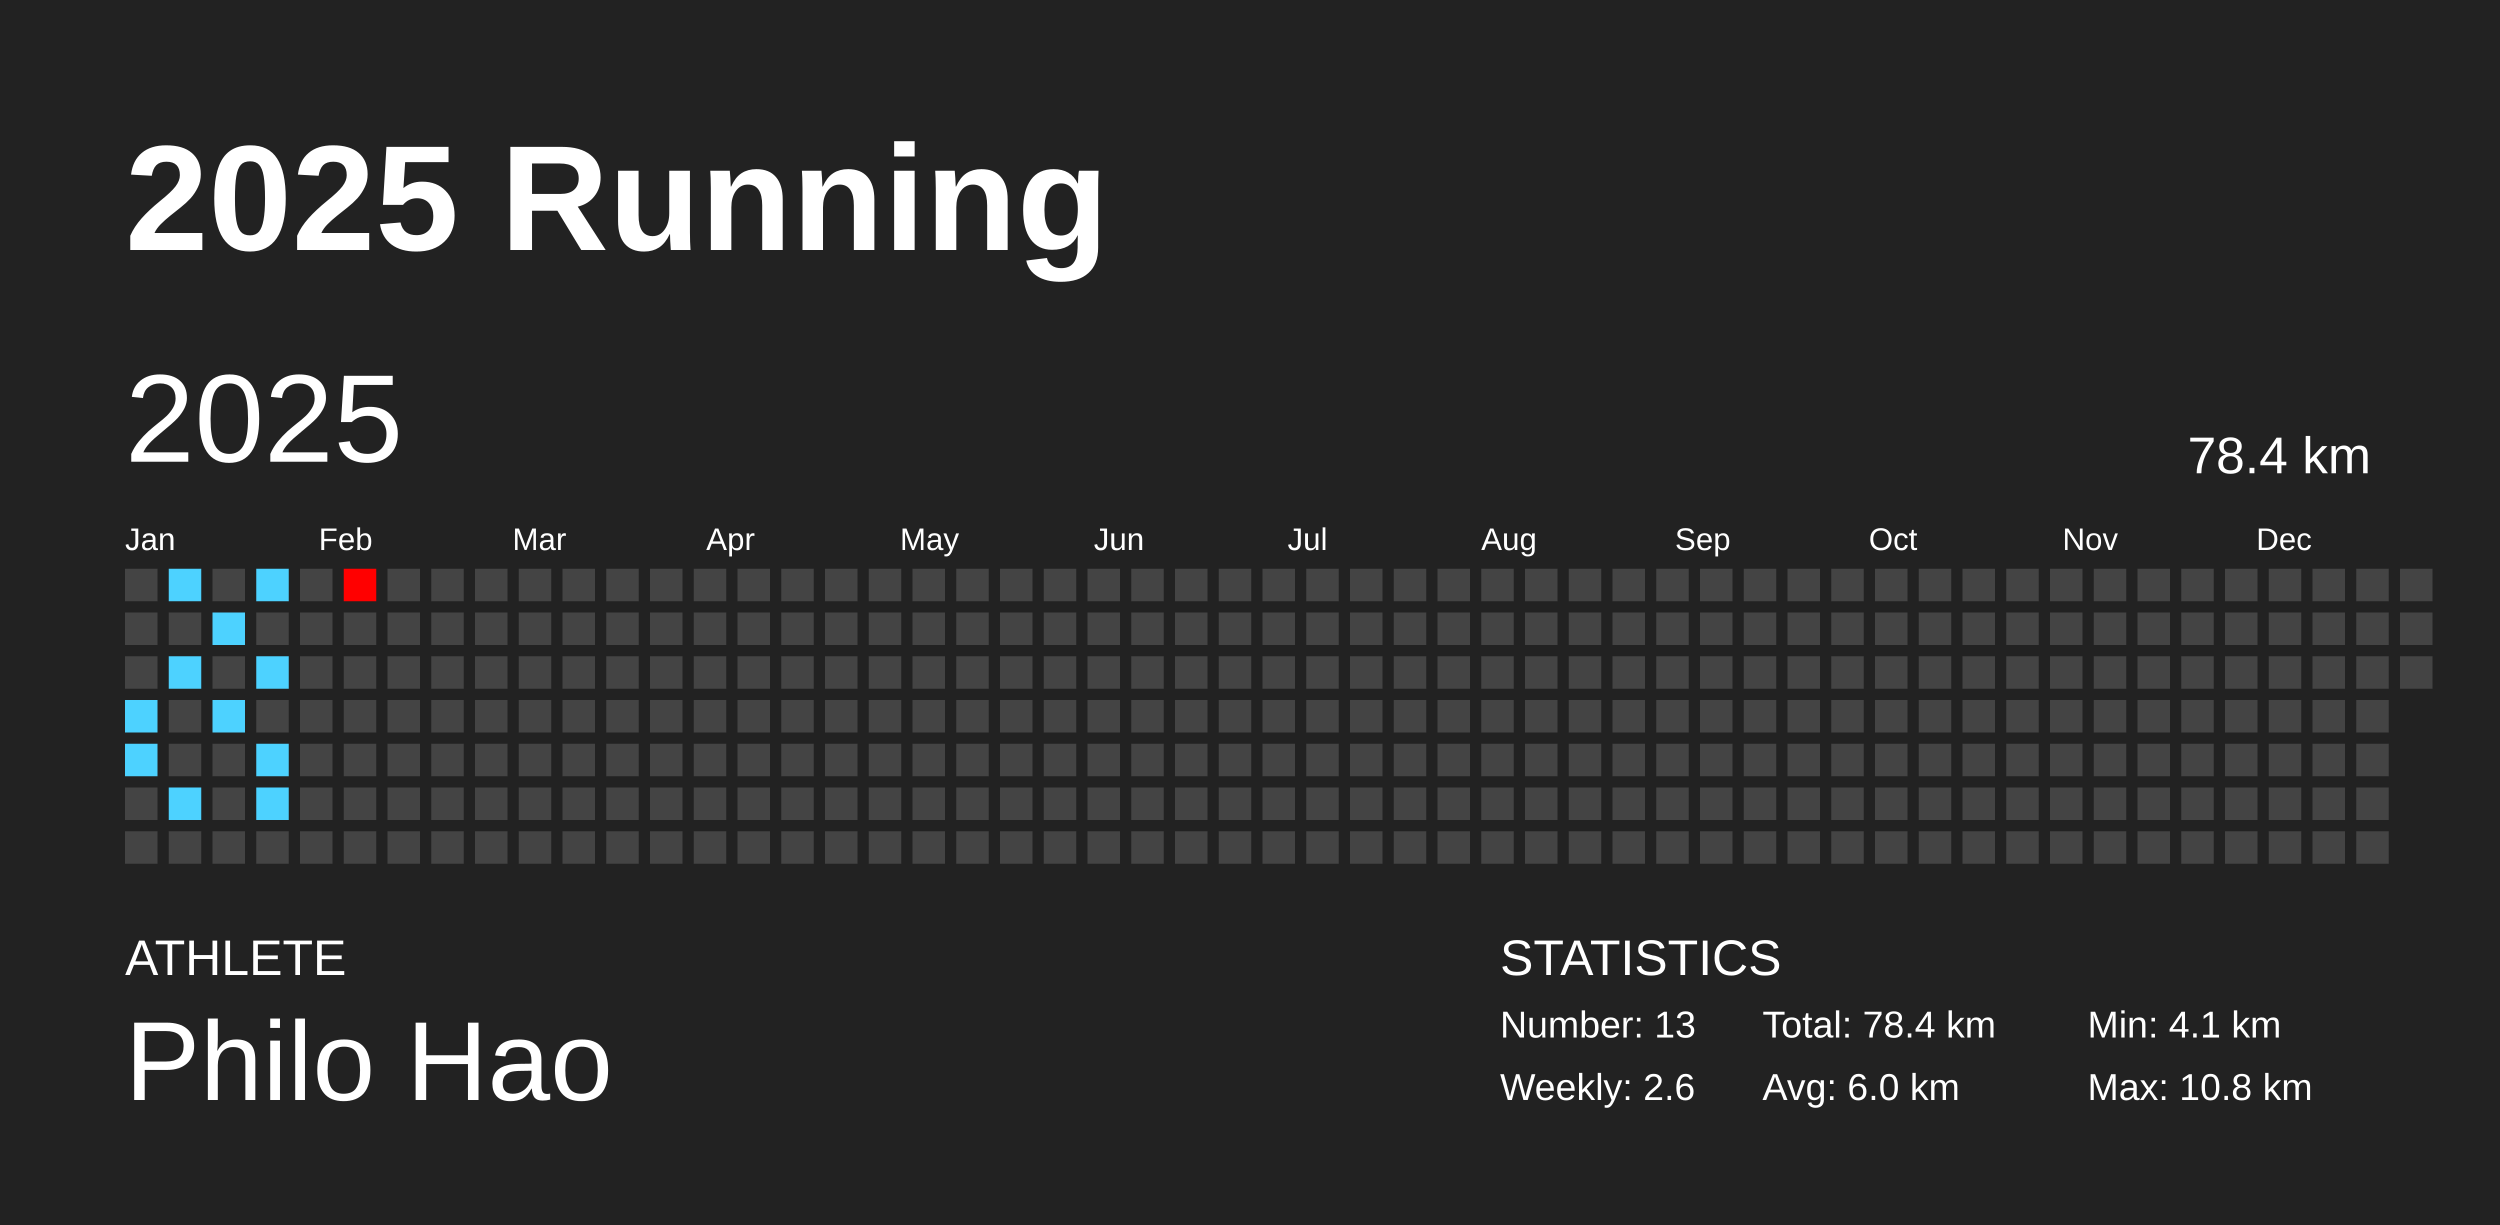
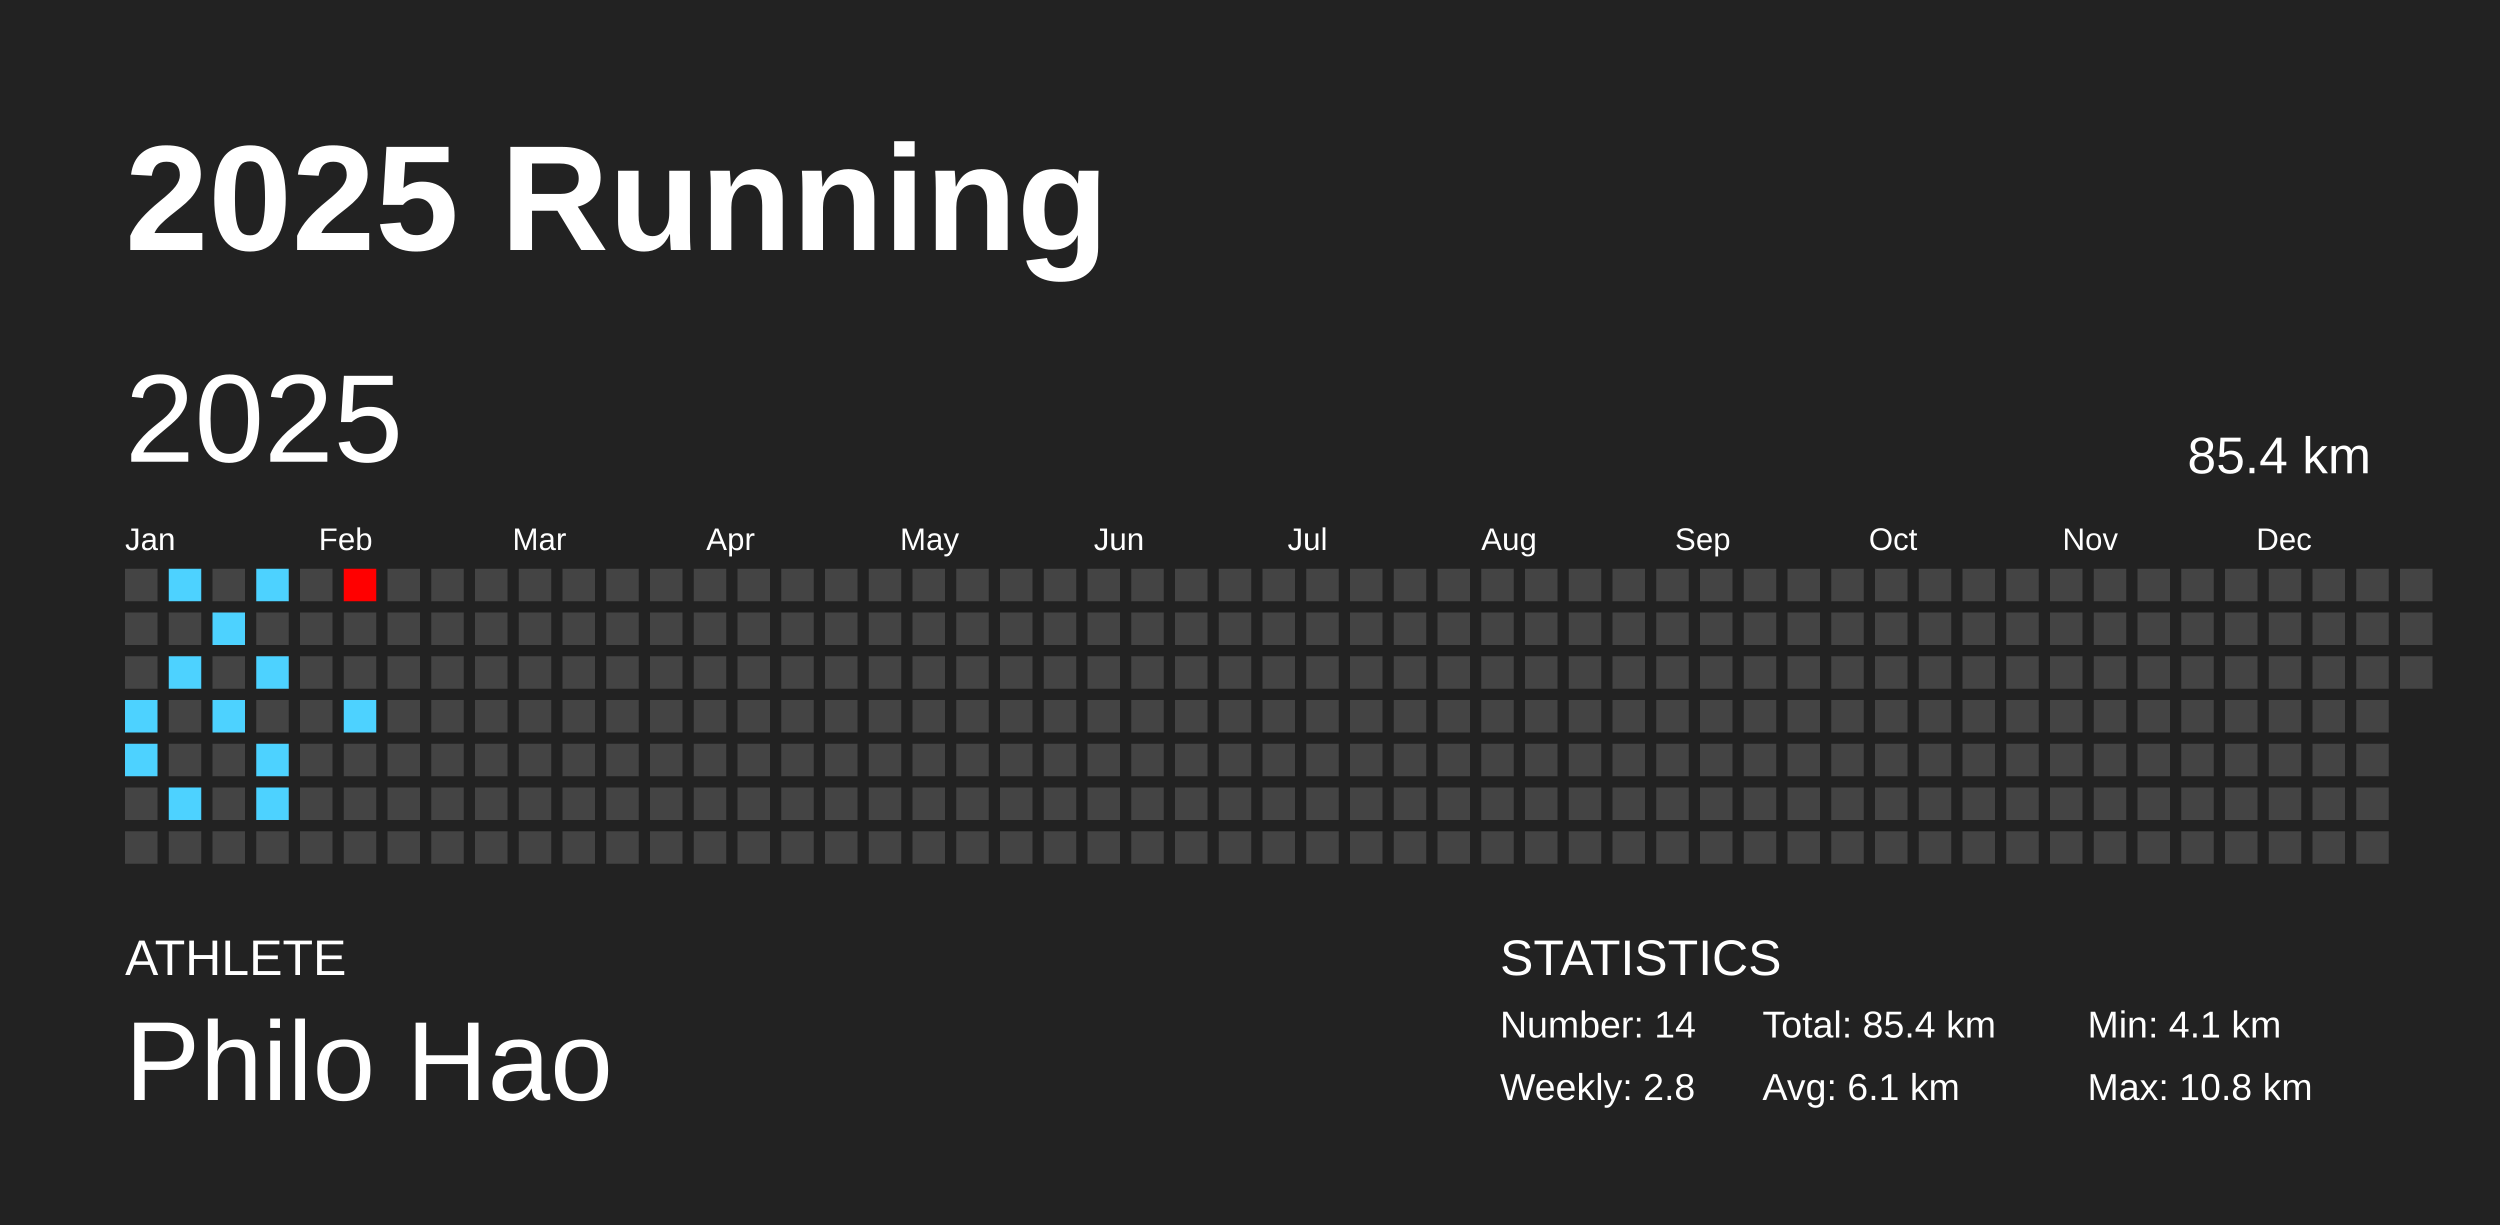
<svg xmlns="http://www.w3.org/2000/svg" baseProfile="full" height="98mm" version="1.1" viewBox="0,0,200,98" width="200mm">
  <defs />
  <rect fill="#222222" height="98" width="200" x="0" y="0" />
  <text fill="#FFFFFF" style="font-size:12px; font-family:Arial; font-weight:bold;" x="10" y="20">2025 Running</text>
  <text fill="#FFFFFF" style="font-size:4px; font-family:Arial" x="10" y="78">ATHLETE</text>
  <text fill="#FFFFFF" style="font-size:9px; font-family:Arial" x="10" y="88">Philo Hao</text>
  <text fill="#FFFFFF" style="font-size:4px; font-family:Arial" x="120" y="78">STATISTICS</text>
-   <text fill="#FFFFFF" style="font-size:3px; font-family:Arial" x="120" y="83">Number: 13</text>
-   <text fill="#FFFFFF" style="font-size:3px; font-family:Arial" x="120" y="88">Weekly: 2.6</text>
-   <text fill="#FFFFFF" style="font-size:3px; font-family:Arial" x="141" y="83">Total: 78.4 km</text>
-   <text fill="#FFFFFF" style="font-size:3px; font-family:Arial" x="141" y="88">Avg: 6.0 km</text>
+   <text fill="#FFFFFF" style="font-size:3px; font-family:Arial" x="120" y="83">Number: 14</text>
+   <text fill="#FFFFFF" style="font-size:3px; font-family:Arial" x="120" y="88">Weekly: 2.8</text>
+   <text fill="#FFFFFF" style="font-size:3px; font-family:Arial" x="141" y="83">Total: 85.4 km</text>
+   <text fill="#FFFFFF" style="font-size:3px; font-family:Arial" x="141" y="88">Avg: 6.1 km</text>
  <text fill="#FFFFFF" style="font-size:3px; font-family:Arial" x="167" y="83">Min: 4.1 km</text>
  <text fill="#FFFFFF" style="font-size:3px; font-family:Arial" x="167" y="88">Max: 10.8 km</text>
  <text dominant-baseline="hanging" fill="#FFFFFF" style="font-size:10.0px; font-family:Arial;" x="10" y="30">2025</text>
-   <text dominant-baseline="hanging" fill="#FFFFFF" style="font-size:4.125px; font-family:Arial;" x="175" y="35">78.4 km</text>
+   <text dominant-baseline="hanging" fill="#FFFFFF" style="font-size:4.125px; font-family:Arial;" x="175" y="35">85.4 km</text>
  <text fill="#FFFFFF" style="font-size:2.5px; font-family:Arial" x="10.0" y="44">Jan</text>
  <text fill="#FFFFFF" style="font-size:2.5px; font-family:Arial" x="25.5" y="44">Feb</text>
  <text fill="#FFFFFF" style="font-size:2.5px; font-family:Arial" x="41.0" y="44">Mar</text>
  <text fill="#FFFFFF" style="font-size:2.5px; font-family:Arial" x="56.5" y="44">Apr</text>
  <text fill="#FFFFFF" style="font-size:2.5px; font-family:Arial" x="72.0" y="44">May</text>
  <text fill="#FFFFFF" style="font-size:2.5px; font-family:Arial" x="87.5" y="44">Jun</text>
  <text fill="#FFFFFF" style="font-size:2.5px; font-family:Arial" x="103.0" y="44">Jul</text>
  <text fill="#FFFFFF" style="font-size:2.5px; font-family:Arial" x="118.5" y="44">Aug</text>
  <text fill="#FFFFFF" style="font-size:2.5px; font-family:Arial" x="134.0" y="44">Sep</text>
  <text fill="#FFFFFF" style="font-size:2.5px; font-family:Arial" x="149.5" y="44">Oct</text>
  <text fill="#FFFFFF" style="font-size:2.5px; font-family:Arial" x="165.0" y="44">Nov</text>
  <text fill="#FFFFFF" style="font-size:2.5px; font-family:Arial" x="180.5" y="44">Dec</text>
  <rect fill="#444444" height="2.6" width="2.6" x="10.0" y="45.5" />
  <rect fill="#444444" height="2.6" width="2.6" x="10.0" y="49.0" />
  <rect fill="#444444" height="2.6" width="2.6" x="10.0" y="52.5" />
  <rect fill="#4dd2ff" height="2.6" width="2.6" x="10.0" y="56.0" />
  <rect fill="#4dd2ff" height="2.6" width="2.6" x="10.0" y="59.5" />
  <rect fill="#444444" height="2.6" width="2.6" x="10.0" y="63.0" />
  <rect fill="#444444" height="2.6" width="2.6" x="10.0" y="66.5" />
  <rect fill="#4dd2ff" height="2.6" width="2.6" x="13.5" y="45.5" />
  <rect fill="#444444" height="2.6" width="2.6" x="13.5" y="49.0" />
  <rect fill="#4dd2ff" height="2.6" width="2.6" x="13.5" y="52.5" />
  <rect fill="#444444" height="2.6" width="2.6" x="13.5" y="56.0" />
  <rect fill="#444444" height="2.6" width="2.6" x="13.5" y="59.5" />
  <rect fill="#4dd2ff" height="2.6" width="2.6" x="13.5" y="63.0" />
  <rect fill="#444444" height="2.6" width="2.6" x="13.5" y="66.5" />
  <rect fill="#444444" height="2.6" width="2.6" x="17.0" y="45.5" />
  <rect fill="#4dd2ff" height="2.6" width="2.6" x="17.0" y="49.0" />
  <rect fill="#444444" height="2.6" width="2.6" x="17.0" y="52.5" />
  <rect fill="#4dd2ff" height="2.6" width="2.6" x="17.0" y="56.0" />
  <rect fill="#444444" height="2.6" width="2.6" x="17.0" y="59.5" />
  <rect fill="#444444" height="2.6" width="2.6" x="17.0" y="63.0" />
  <rect fill="#444444" height="2.6" width="2.6" x="17.0" y="66.5" />
  <rect fill="#4dd2ff" height="2.6" width="2.6" x="20.5" y="45.5" />
  <rect fill="#444444" height="2.6" width="2.6" x="20.5" y="49.0" />
  <rect fill="#4dd2ff" height="2.6" width="2.6" x="20.5" y="52.5" />
  <rect fill="#444444" height="2.6" width="2.6" x="20.5" y="56.0" />
  <rect fill="#4dd2ff" height="2.6" width="2.6" x="20.5" y="59.5" />
  <rect fill="#4dd2ff" height="2.6" width="2.6" x="20.5" y="63.0" />
  <rect fill="#444444" height="2.6" width="2.6" x="20.5" y="66.5" />
  <rect fill="#444444" height="2.6" width="2.6" x="24.0" y="45.5" />
  <rect fill="#444444" height="2.6" width="2.6" x="24.0" y="49.0" />
  <rect fill="#444444" height="2.6" width="2.6" x="24.0" y="52.5" />
  <rect fill="#444444" height="2.6" width="2.6" x="24.0" y="56.0" />
  <rect fill="#444444" height="2.6" width="2.6" x="24.0" y="59.5" />
  <rect fill="#444444" height="2.6" width="2.6" x="24.0" y="63.0" />
  <rect fill="#444444" height="2.6" width="2.6" x="24.0" y="66.5" />
  <rect fill="#ff0000" height="2.6" width="2.6" x="27.5" y="45.5" />
  <rect fill="#444444" height="2.6" width="2.6" x="27.5" y="49.0" />
  <rect fill="#444444" height="2.6" width="2.6" x="27.5" y="52.5" />
-   <rect fill="#444444" height="2.6" width="2.6" x="27.5" y="56.0" />
+   <rect fill="#4dd2ff" height="2.6" width="2.6" x="27.5" y="56.0" />
  <rect fill="#444444" height="2.6" width="2.6" x="27.5" y="59.5" />
  <rect fill="#444444" height="2.6" width="2.6" x="27.5" y="63.0" />
  <rect fill="#444444" height="2.6" width="2.6" x="27.5" y="66.5" />
  <rect fill="#444444" height="2.6" width="2.6" x="31.0" y="45.5" />
  <rect fill="#444444" height="2.6" width="2.6" x="31.0" y="49.0" />
  <rect fill="#444444" height="2.6" width="2.6" x="31.0" y="52.5" />
  <rect fill="#444444" height="2.6" width="2.6" x="31.0" y="56.0" />
  <rect fill="#444444" height="2.6" width="2.6" x="31.0" y="59.5" />
  <rect fill="#444444" height="2.6" width="2.6" x="31.0" y="63.0" />
  <rect fill="#444444" height="2.6" width="2.6" x="31.0" y="66.5" />
  <rect fill="#444444" height="2.6" width="2.6" x="34.5" y="45.5" />
  <rect fill="#444444" height="2.6" width="2.6" x="34.5" y="49.0" />
  <rect fill="#444444" height="2.6" width="2.6" x="34.5" y="52.5" />
  <rect fill="#444444" height="2.6" width="2.6" x="34.5" y="56.0" />
  <rect fill="#444444" height="2.6" width="2.6" x="34.5" y="59.5" />
  <rect fill="#444444" height="2.6" width="2.6" x="34.5" y="63.0" />
  <rect fill="#444444" height="2.6" width="2.6" x="34.5" y="66.5" />
  <rect fill="#444444" height="2.6" width="2.6" x="38.0" y="45.5" />
  <rect fill="#444444" height="2.6" width="2.6" x="38.0" y="49.0" />
  <rect fill="#444444" height="2.6" width="2.6" x="38.0" y="52.5" />
  <rect fill="#444444" height="2.6" width="2.6" x="38.0" y="56.0" />
  <rect fill="#444444" height="2.6" width="2.6" x="38.0" y="59.5" />
  <rect fill="#444444" height="2.6" width="2.6" x="38.0" y="63.0" />
  <rect fill="#444444" height="2.6" width="2.6" x="38.0" y="66.5" />
  <rect fill="#444444" height="2.6" width="2.6" x="41.5" y="45.5" />
  <rect fill="#444444" height="2.6" width="2.6" x="41.5" y="49.0" />
  <rect fill="#444444" height="2.6" width="2.6" x="41.5" y="52.5" />
  <rect fill="#444444" height="2.6" width="2.6" x="41.5" y="56.0" />
  <rect fill="#444444" height="2.6" width="2.6" x="41.5" y="59.5" />
  <rect fill="#444444" height="2.6" width="2.6" x="41.5" y="63.0" />
  <rect fill="#444444" height="2.6" width="2.6" x="41.5" y="66.5" />
  <rect fill="#444444" height="2.6" width="2.6" x="45.0" y="45.5" />
  <rect fill="#444444" height="2.6" width="2.6" x="45.0" y="49.0" />
  <rect fill="#444444" height="2.6" width="2.6" x="45.0" y="52.5" />
  <rect fill="#444444" height="2.6" width="2.6" x="45.0" y="56.0" />
  <rect fill="#444444" height="2.6" width="2.6" x="45.0" y="59.5" />
  <rect fill="#444444" height="2.6" width="2.6" x="45.0" y="63.0" />
  <rect fill="#444444" height="2.6" width="2.6" x="45.0" y="66.5" />
  <rect fill="#444444" height="2.6" width="2.6" x="48.5" y="45.5" />
  <rect fill="#444444" height="2.6" width="2.6" x="48.5" y="49.0" />
  <rect fill="#444444" height="2.6" width="2.6" x="48.5" y="52.5" />
  <rect fill="#444444" height="2.6" width="2.6" x="48.5" y="56.0" />
  <rect fill="#444444" height="2.6" width="2.6" x="48.5" y="59.5" />
  <rect fill="#444444" height="2.6" width="2.6" x="48.5" y="63.0" />
  <rect fill="#444444" height="2.6" width="2.6" x="48.5" y="66.5" />
  <rect fill="#444444" height="2.6" width="2.6" x="52.0" y="45.5" />
  <rect fill="#444444" height="2.6" width="2.6" x="52.0" y="49.0" />
  <rect fill="#444444" height="2.6" width="2.6" x="52.0" y="52.5" />
  <rect fill="#444444" height="2.6" width="2.6" x="52.0" y="56.0" />
  <rect fill="#444444" height="2.6" width="2.6" x="52.0" y="59.5" />
  <rect fill="#444444" height="2.6" width="2.6" x="52.0" y="63.0" />
  <rect fill="#444444" height="2.6" width="2.6" x="52.0" y="66.5" />
  <rect fill="#444444" height="2.6" width="2.6" x="55.5" y="45.5" />
  <rect fill="#444444" height="2.6" width="2.6" x="55.5" y="49.0" />
  <rect fill="#444444" height="2.6" width="2.6" x="55.5" y="52.5" />
  <rect fill="#444444" height="2.6" width="2.6" x="55.5" y="56.0" />
  <rect fill="#444444" height="2.6" width="2.6" x="55.5" y="59.5" />
  <rect fill="#444444" height="2.6" width="2.6" x="55.5" y="63.0" />
  <rect fill="#444444" height="2.6" width="2.6" x="55.5" y="66.5" />
  <rect fill="#444444" height="2.6" width="2.6" x="59.0" y="45.5" />
  <rect fill="#444444" height="2.6" width="2.6" x="59.0" y="49.0" />
  <rect fill="#444444" height="2.6" width="2.6" x="59.0" y="52.5" />
  <rect fill="#444444" height="2.6" width="2.6" x="59.0" y="56.0" />
  <rect fill="#444444" height="2.6" width="2.6" x="59.0" y="59.5" />
  <rect fill="#444444" height="2.6" width="2.6" x="59.0" y="63.0" />
  <rect fill="#444444" height="2.6" width="2.6" x="59.0" y="66.5" />
  <rect fill="#444444" height="2.6" width="2.6" x="62.5" y="45.5" />
  <rect fill="#444444" height="2.6" width="2.6" x="62.5" y="49.0" />
  <rect fill="#444444" height="2.6" width="2.6" x="62.5" y="52.5" />
  <rect fill="#444444" height="2.6" width="2.6" x="62.5" y="56.0" />
  <rect fill="#444444" height="2.6" width="2.6" x="62.5" y="59.5" />
  <rect fill="#444444" height="2.6" width="2.6" x="62.5" y="63.0" />
  <rect fill="#444444" height="2.6" width="2.6" x="62.5" y="66.5" />
  <rect fill="#444444" height="2.6" width="2.6" x="66.0" y="45.5" />
  <rect fill="#444444" height="2.6" width="2.6" x="66.0" y="49.0" />
  <rect fill="#444444" height="2.6" width="2.6" x="66.0" y="52.5" />
  <rect fill="#444444" height="2.6" width="2.6" x="66.0" y="56.0" />
  <rect fill="#444444" height="2.6" width="2.6" x="66.0" y="59.5" />
  <rect fill="#444444" height="2.6" width="2.6" x="66.0" y="63.0" />
  <rect fill="#444444" height="2.6" width="2.6" x="66.0" y="66.5" />
  <rect fill="#444444" height="2.6" width="2.6" x="69.5" y="45.5" />
  <rect fill="#444444" height="2.6" width="2.6" x="69.5" y="49.0" />
  <rect fill="#444444" height="2.6" width="2.6" x="69.5" y="52.5" />
  <rect fill="#444444" height="2.6" width="2.6" x="69.5" y="56.0" />
  <rect fill="#444444" height="2.6" width="2.6" x="69.5" y="59.5" />
  <rect fill="#444444" height="2.6" width="2.6" x="69.5" y="63.0" />
  <rect fill="#444444" height="2.6" width="2.6" x="69.5" y="66.5" />
  <rect fill="#444444" height="2.6" width="2.6" x="73.0" y="45.5" />
  <rect fill="#444444" height="2.6" width="2.6" x="73.0" y="49.0" />
  <rect fill="#444444" height="2.6" width="2.6" x="73.0" y="52.5" />
  <rect fill="#444444" height="2.6" width="2.6" x="73.0" y="56.0" />
  <rect fill="#444444" height="2.6" width="2.6" x="73.0" y="59.5" />
  <rect fill="#444444" height="2.6" width="2.6" x="73.0" y="63.0" />
  <rect fill="#444444" height="2.6" width="2.6" x="73.0" y="66.5" />
  <rect fill="#444444" height="2.6" width="2.6" x="76.5" y="45.5" />
  <rect fill="#444444" height="2.6" width="2.6" x="76.5" y="49.0" />
  <rect fill="#444444" height="2.6" width="2.6" x="76.5" y="52.5" />
  <rect fill="#444444" height="2.6" width="2.6" x="76.5" y="56.0" />
  <rect fill="#444444" height="2.6" width="2.6" x="76.5" y="59.5" />
  <rect fill="#444444" height="2.6" width="2.6" x="76.5" y="63.0" />
  <rect fill="#444444" height="2.6" width="2.6" x="76.5" y="66.5" />
  <rect fill="#444444" height="2.6" width="2.6" x="80.0" y="45.5" />
  <rect fill="#444444" height="2.6" width="2.6" x="80.0" y="49.0" />
  <rect fill="#444444" height="2.6" width="2.6" x="80.0" y="52.5" />
  <rect fill="#444444" height="2.6" width="2.6" x="80.0" y="56.0" />
  <rect fill="#444444" height="2.6" width="2.6" x="80.0" y="59.5" />
  <rect fill="#444444" height="2.6" width="2.6" x="80.0" y="63.0" />
  <rect fill="#444444" height="2.6" width="2.6" x="80.0" y="66.5" />
  <rect fill="#444444" height="2.6" width="2.6" x="83.5" y="45.5" />
  <rect fill="#444444" height="2.6" width="2.6" x="83.5" y="49.0" />
  <rect fill="#444444" height="2.6" width="2.6" x="83.5" y="52.5" />
  <rect fill="#444444" height="2.6" width="2.6" x="83.5" y="56.0" />
  <rect fill="#444444" height="2.6" width="2.6" x="83.5" y="59.5" />
  <rect fill="#444444" height="2.6" width="2.6" x="83.5" y="63.0" />
  <rect fill="#444444" height="2.6" width="2.6" x="83.5" y="66.5" />
  <rect fill="#444444" height="2.6" width="2.6" x="87.0" y="45.5" />
  <rect fill="#444444" height="2.6" width="2.6" x="87.0" y="49.0" />
  <rect fill="#444444" height="2.6" width="2.6" x="87.0" y="52.5" />
  <rect fill="#444444" height="2.6" width="2.6" x="87.0" y="56.0" />
  <rect fill="#444444" height="2.6" width="2.6" x="87.0" y="59.5" />
  <rect fill="#444444" height="2.6" width="2.6" x="87.0" y="63.0" />
  <rect fill="#444444" height="2.6" width="2.6" x="87.0" y="66.5" />
  <rect fill="#444444" height="2.6" width="2.6" x="90.5" y="45.5" />
  <rect fill="#444444" height="2.6" width="2.6" x="90.5" y="49.0" />
  <rect fill="#444444" height="2.6" width="2.6" x="90.5" y="52.5" />
  <rect fill="#444444" height="2.6" width="2.6" x="90.5" y="56.0" />
  <rect fill="#444444" height="2.6" width="2.6" x="90.5" y="59.5" />
  <rect fill="#444444" height="2.6" width="2.6" x="90.5" y="63.0" />
  <rect fill="#444444" height="2.6" width="2.6" x="90.5" y="66.5" />
  <rect fill="#444444" height="2.6" width="2.6" x="94.0" y="45.5" />
  <rect fill="#444444" height="2.6" width="2.6" x="94.0" y="49.0" />
  <rect fill="#444444" height="2.6" width="2.6" x="94.0" y="52.5" />
  <rect fill="#444444" height="2.6" width="2.6" x="94.0" y="56.0" />
  <rect fill="#444444" height="2.6" width="2.6" x="94.0" y="59.5" />
  <rect fill="#444444" height="2.6" width="2.6" x="94.0" y="63.0" />
  <rect fill="#444444" height="2.6" width="2.6" x="94.0" y="66.5" />
  <rect fill="#444444" height="2.6" width="2.6" x="97.5" y="45.5" />
  <rect fill="#444444" height="2.6" width="2.6" x="97.5" y="49.0" />
  <rect fill="#444444" height="2.6" width="2.6" x="97.5" y="52.5" />
  <rect fill="#444444" height="2.6" width="2.6" x="97.5" y="56.0" />
  <rect fill="#444444" height="2.6" width="2.6" x="97.5" y="59.5" />
  <rect fill="#444444" height="2.6" width="2.6" x="97.5" y="63.0" />
  <rect fill="#444444" height="2.6" width="2.6" x="97.5" y="66.5" />
  <rect fill="#444444" height="2.6" width="2.6" x="101.0" y="45.5" />
  <rect fill="#444444" height="2.6" width="2.6" x="101.0" y="49.0" />
  <rect fill="#444444" height="2.6" width="2.6" x="101.0" y="52.5" />
  <rect fill="#444444" height="2.6" width="2.6" x="101.0" y="56.0" />
  <rect fill="#444444" height="2.6" width="2.6" x="101.0" y="59.5" />
  <rect fill="#444444" height="2.6" width="2.6" x="101.0" y="63.0" />
  <rect fill="#444444" height="2.6" width="2.6" x="101.0" y="66.5" />
  <rect fill="#444444" height="2.6" width="2.6" x="104.5" y="45.5" />
  <rect fill="#444444" height="2.6" width="2.6" x="104.5" y="49.0" />
  <rect fill="#444444" height="2.6" width="2.6" x="104.5" y="52.5" />
  <rect fill="#444444" height="2.6" width="2.6" x="104.5" y="56.0" />
  <rect fill="#444444" height="2.6" width="2.6" x="104.5" y="59.5" />
  <rect fill="#444444" height="2.6" width="2.6" x="104.5" y="63.0" />
  <rect fill="#444444" height="2.6" width="2.6" x="104.5" y="66.5" />
  <rect fill="#444444" height="2.6" width="2.6" x="108.0" y="45.5" />
  <rect fill="#444444" height="2.6" width="2.6" x="108.0" y="49.0" />
  <rect fill="#444444" height="2.6" width="2.6" x="108.0" y="52.5" />
  <rect fill="#444444" height="2.6" width="2.6" x="108.0" y="56.0" />
  <rect fill="#444444" height="2.6" width="2.6" x="108.0" y="59.5" />
  <rect fill="#444444" height="2.6" width="2.6" x="108.0" y="63.0" />
  <rect fill="#444444" height="2.6" width="2.6" x="108.0" y="66.5" />
  <rect fill="#444444" height="2.6" width="2.6" x="111.5" y="45.5" />
  <rect fill="#444444" height="2.6" width="2.6" x="111.5" y="49.0" />
  <rect fill="#444444" height="2.6" width="2.6" x="111.5" y="52.5" />
  <rect fill="#444444" height="2.6" width="2.6" x="111.5" y="56.0" />
  <rect fill="#444444" height="2.6" width="2.6" x="111.5" y="59.5" />
  <rect fill="#444444" height="2.6" width="2.6" x="111.5" y="63.0" />
  <rect fill="#444444" height="2.6" width="2.6" x="111.5" y="66.5" />
  <rect fill="#444444" height="2.6" width="2.6" x="115.0" y="45.5" />
  <rect fill="#444444" height="2.6" width="2.6" x="115.0" y="49.0" />
  <rect fill="#444444" height="2.6" width="2.6" x="115.0" y="52.5" />
  <rect fill="#444444" height="2.6" width="2.6" x="115.0" y="56.0" />
  <rect fill="#444444" height="2.6" width="2.6" x="115.0" y="59.5" />
  <rect fill="#444444" height="2.6" width="2.6" x="115.0" y="63.0" />
  <rect fill="#444444" height="2.6" width="2.6" x="115.0" y="66.5" />
  <rect fill="#444444" height="2.6" width="2.6" x="118.5" y="45.5" />
  <rect fill="#444444" height="2.6" width="2.6" x="118.5" y="49.0" />
  <rect fill="#444444" height="2.6" width="2.6" x="118.5" y="52.5" />
  <rect fill="#444444" height="2.6" width="2.6" x="118.5" y="56.0" />
  <rect fill="#444444" height="2.6" width="2.6" x="118.5" y="59.5" />
  <rect fill="#444444" height="2.6" width="2.6" x="118.5" y="63.0" />
  <rect fill="#444444" height="2.6" width="2.6" x="118.5" y="66.5" />
  <rect fill="#444444" height="2.6" width="2.6" x="122.0" y="45.5" />
  <rect fill="#444444" height="2.6" width="2.6" x="122.0" y="49.0" />
  <rect fill="#444444" height="2.6" width="2.6" x="122.0" y="52.5" />
  <rect fill="#444444" height="2.6" width="2.6" x="122.0" y="56.0" />
  <rect fill="#444444" height="2.6" width="2.6" x="122.0" y="59.5" />
  <rect fill="#444444" height="2.6" width="2.6" x="122.0" y="63.0" />
  <rect fill="#444444" height="2.6" width="2.6" x="122.0" y="66.5" />
  <rect fill="#444444" height="2.6" width="2.6" x="125.5" y="45.5" />
  <rect fill="#444444" height="2.6" width="2.6" x="125.5" y="49.0" />
  <rect fill="#444444" height="2.6" width="2.6" x="125.5" y="52.5" />
  <rect fill="#444444" height="2.6" width="2.6" x="125.5" y="56.0" />
  <rect fill="#444444" height="2.6" width="2.6" x="125.5" y="59.5" />
  <rect fill="#444444" height="2.6" width="2.6" x="125.5" y="63.0" />
  <rect fill="#444444" height="2.6" width="2.6" x="125.5" y="66.5" />
  <rect fill="#444444" height="2.6" width="2.6" x="129.0" y="45.5" />
  <rect fill="#444444" height="2.6" width="2.6" x="129.0" y="49.0" />
  <rect fill="#444444" height="2.6" width="2.6" x="129.0" y="52.5" />
  <rect fill="#444444" height="2.6" width="2.6" x="129.0" y="56.0" />
  <rect fill="#444444" height="2.6" width="2.6" x="129.0" y="59.5" />
  <rect fill="#444444" height="2.6" width="2.6" x="129.0" y="63.0" />
  <rect fill="#444444" height="2.6" width="2.6" x="129.0" y="66.5" />
  <rect fill="#444444" height="2.6" width="2.6" x="132.5" y="45.5" />
  <rect fill="#444444" height="2.6" width="2.6" x="132.5" y="49.0" />
  <rect fill="#444444" height="2.6" width="2.6" x="132.5" y="52.5" />
  <rect fill="#444444" height="2.6" width="2.6" x="132.5" y="56.0" />
  <rect fill="#444444" height="2.6" width="2.6" x="132.5" y="59.5" />
  <rect fill="#444444" height="2.6" width="2.6" x="132.5" y="63.0" />
  <rect fill="#444444" height="2.6" width="2.6" x="132.5" y="66.5" />
  <rect fill="#444444" height="2.6" width="2.6" x="136.0" y="45.5" />
  <rect fill="#444444" height="2.6" width="2.6" x="136.0" y="49.0" />
  <rect fill="#444444" height="2.6" width="2.6" x="136.0" y="52.5" />
  <rect fill="#444444" height="2.6" width="2.6" x="136.0" y="56.0" />
  <rect fill="#444444" height="2.6" width="2.6" x="136.0" y="59.5" />
  <rect fill="#444444" height="2.6" width="2.6" x="136.0" y="63.0" />
  <rect fill="#444444" height="2.6" width="2.6" x="136.0" y="66.5" />
  <rect fill="#444444" height="2.6" width="2.6" x="139.5" y="45.5" />
  <rect fill="#444444" height="2.6" width="2.6" x="139.5" y="49.0" />
  <rect fill="#444444" height="2.6" width="2.6" x="139.5" y="52.5" />
  <rect fill="#444444" height="2.6" width="2.6" x="139.5" y="56.0" />
  <rect fill="#444444" height="2.6" width="2.6" x="139.5" y="59.5" />
  <rect fill="#444444" height="2.6" width="2.6" x="139.5" y="63.0" />
  <rect fill="#444444" height="2.6" width="2.6" x="139.5" y="66.5" />
  <rect fill="#444444" height="2.6" width="2.6" x="143.0" y="45.5" />
  <rect fill="#444444" height="2.6" width="2.6" x="143.0" y="49.0" />
  <rect fill="#444444" height="2.6" width="2.6" x="143.0" y="52.5" />
  <rect fill="#444444" height="2.6" width="2.6" x="143.0" y="56.0" />
  <rect fill="#444444" height="2.6" width="2.6" x="143.0" y="59.5" />
  <rect fill="#444444" height="2.6" width="2.6" x="143.0" y="63.0" />
  <rect fill="#444444" height="2.6" width="2.6" x="143.0" y="66.5" />
  <rect fill="#444444" height="2.6" width="2.6" x="146.5" y="45.5" />
  <rect fill="#444444" height="2.6" width="2.6" x="146.5" y="49.0" />
  <rect fill="#444444" height="2.6" width="2.6" x="146.5" y="52.5" />
  <rect fill="#444444" height="2.6" width="2.6" x="146.5" y="56.0" />
  <rect fill="#444444" height="2.6" width="2.6" x="146.5" y="59.5" />
  <rect fill="#444444" height="2.6" width="2.6" x="146.5" y="63.0" />
  <rect fill="#444444" height="2.6" width="2.6" x="146.5" y="66.5" />
  <rect fill="#444444" height="2.6" width="2.6" x="150.0" y="45.5" />
  <rect fill="#444444" height="2.6" width="2.6" x="150.0" y="49.0" />
  <rect fill="#444444" height="2.6" width="2.6" x="150.0" y="52.5" />
  <rect fill="#444444" height="2.6" width="2.6" x="150.0" y="56.0" />
  <rect fill="#444444" height="2.6" width="2.6" x="150.0" y="59.5" />
  <rect fill="#444444" height="2.6" width="2.6" x="150.0" y="63.0" />
  <rect fill="#444444" height="2.6" width="2.6" x="150.0" y="66.5" />
  <rect fill="#444444" height="2.6" width="2.6" x="153.5" y="45.5" />
  <rect fill="#444444" height="2.6" width="2.6" x="153.5" y="49.0" />
  <rect fill="#444444" height="2.6" width="2.6" x="153.5" y="52.5" />
  <rect fill="#444444" height="2.6" width="2.6" x="153.5" y="56.0" />
  <rect fill="#444444" height="2.6" width="2.6" x="153.5" y="59.5" />
  <rect fill="#444444" height="2.6" width="2.6" x="153.5" y="63.0" />
  <rect fill="#444444" height="2.6" width="2.6" x="153.5" y="66.5" />
  <rect fill="#444444" height="2.6" width="2.6" x="157.0" y="45.5" />
  <rect fill="#444444" height="2.6" width="2.6" x="157.0" y="49.0" />
  <rect fill="#444444" height="2.6" width="2.6" x="157.0" y="52.5" />
  <rect fill="#444444" height="2.6" width="2.6" x="157.0" y="56.0" />
  <rect fill="#444444" height="2.6" width="2.6" x="157.0" y="59.5" />
  <rect fill="#444444" height="2.6" width="2.6" x="157.0" y="63.0" />
  <rect fill="#444444" height="2.6" width="2.6" x="157.0" y="66.5" />
  <rect fill="#444444" height="2.6" width="2.6" x="160.5" y="45.5" />
  <rect fill="#444444" height="2.6" width="2.6" x="160.5" y="49.0" />
  <rect fill="#444444" height="2.6" width="2.6" x="160.5" y="52.5" />
  <rect fill="#444444" height="2.6" width="2.6" x="160.5" y="56.0" />
  <rect fill="#444444" height="2.6" width="2.6" x="160.5" y="59.5" />
  <rect fill="#444444" height="2.6" width="2.6" x="160.5" y="63.0" />
  <rect fill="#444444" height="2.6" width="2.6" x="160.5" y="66.5" />
  <rect fill="#444444" height="2.6" width="2.6" x="164.0" y="45.5" />
  <rect fill="#444444" height="2.6" width="2.6" x="164.0" y="49.0" />
  <rect fill="#444444" height="2.6" width="2.6" x="164.0" y="52.5" />
  <rect fill="#444444" height="2.6" width="2.6" x="164.0" y="56.0" />
  <rect fill="#444444" height="2.6" width="2.6" x="164.0" y="59.5" />
  <rect fill="#444444" height="2.6" width="2.6" x="164.0" y="63.0" />
  <rect fill="#444444" height="2.6" width="2.6" x="164.0" y="66.5" />
  <rect fill="#444444" height="2.6" width="2.6" x="167.5" y="45.5" />
  <rect fill="#444444" height="2.6" width="2.6" x="167.5" y="49.0" />
  <rect fill="#444444" height="2.6" width="2.6" x="167.5" y="52.5" />
  <rect fill="#444444" height="2.6" width="2.6" x="167.5" y="56.0" />
  <rect fill="#444444" height="2.6" width="2.6" x="167.5" y="59.5" />
  <rect fill="#444444" height="2.6" width="2.6" x="167.5" y="63.0" />
  <rect fill="#444444" height="2.6" width="2.6" x="167.5" y="66.5" />
  <rect fill="#444444" height="2.6" width="2.6" x="171.0" y="45.5" />
  <rect fill="#444444" height="2.6" width="2.6" x="171.0" y="49.0" />
  <rect fill="#444444" height="2.6" width="2.6" x="171.0" y="52.5" />
  <rect fill="#444444" height="2.6" width="2.6" x="171.0" y="56.0" />
  <rect fill="#444444" height="2.6" width="2.6" x="171.0" y="59.5" />
  <rect fill="#444444" height="2.6" width="2.6" x="171.0" y="63.0" />
  <rect fill="#444444" height="2.6" width="2.6" x="171.0" y="66.5" />
  <rect fill="#444444" height="2.6" width="2.6" x="174.5" y="45.5" />
  <rect fill="#444444" height="2.6" width="2.6" x="174.5" y="49.0" />
  <rect fill="#444444" height="2.6" width="2.6" x="174.5" y="52.5" />
  <rect fill="#444444" height="2.6" width="2.6" x="174.5" y="56.0" />
  <rect fill="#444444" height="2.6" width="2.6" x="174.5" y="59.5" />
  <rect fill="#444444" height="2.6" width="2.6" x="174.5" y="63.0" />
  <rect fill="#444444" height="2.6" width="2.6" x="174.5" y="66.5" />
  <rect fill="#444444" height="2.6" width="2.6" x="178.0" y="45.5" />
  <rect fill="#444444" height="2.6" width="2.6" x="178.0" y="49.0" />
  <rect fill="#444444" height="2.6" width="2.6" x="178.0" y="52.5" />
  <rect fill="#444444" height="2.6" width="2.6" x="178.0" y="56.0" />
  <rect fill="#444444" height="2.6" width="2.6" x="178.0" y="59.5" />
  <rect fill="#444444" height="2.6" width="2.6" x="178.0" y="63.0" />
  <rect fill="#444444" height="2.6" width="2.6" x="178.0" y="66.5" />
  <rect fill="#444444" height="2.6" width="2.6" x="181.5" y="45.5" />
  <rect fill="#444444" height="2.6" width="2.6" x="181.5" y="49.0" />
  <rect fill="#444444" height="2.6" width="2.6" x="181.5" y="52.5" />
  <rect fill="#444444" height="2.6" width="2.6" x="181.5" y="56.0" />
  <rect fill="#444444" height="2.6" width="2.6" x="181.5" y="59.5" />
  <rect fill="#444444" height="2.6" width="2.6" x="181.5" y="63.0" />
  <rect fill="#444444" height="2.6" width="2.6" x="181.5" y="66.5" />
  <rect fill="#444444" height="2.6" width="2.6" x="185.0" y="45.5" />
  <rect fill="#444444" height="2.6" width="2.6" x="185.0" y="49.0" />
  <rect fill="#444444" height="2.6" width="2.6" x="185.0" y="52.5" />
  <rect fill="#444444" height="2.6" width="2.6" x="185.0" y="56.0" />
  <rect fill="#444444" height="2.6" width="2.6" x="185.0" y="59.5" />
  <rect fill="#444444" height="2.6" width="2.6" x="185.0" y="63.0" />
  <rect fill="#444444" height="2.6" width="2.6" x="185.0" y="66.5" />
  <rect fill="#444444" height="2.6" width="2.6" x="188.5" y="45.5" />
  <rect fill="#444444" height="2.6" width="2.6" x="188.5" y="49.0" />
  <rect fill="#444444" height="2.6" width="2.6" x="188.5" y="52.5" />
  <rect fill="#444444" height="2.6" width="2.6" x="188.5" y="56.0" />
  <rect fill="#444444" height="2.6" width="2.6" x="188.5" y="59.5" />
  <rect fill="#444444" height="2.6" width="2.6" x="188.5" y="63.0" />
  <rect fill="#444444" height="2.6" width="2.6" x="188.5" y="66.5" />
  <rect fill="#444444" height="2.6" width="2.6" x="192.0" y="45.5" />
  <rect fill="#444444" height="2.6" width="2.6" x="192.0" y="49.0" />
  <rect fill="#444444" height="2.6" width="2.6" x="192.0" y="52.5" />
</svg>
